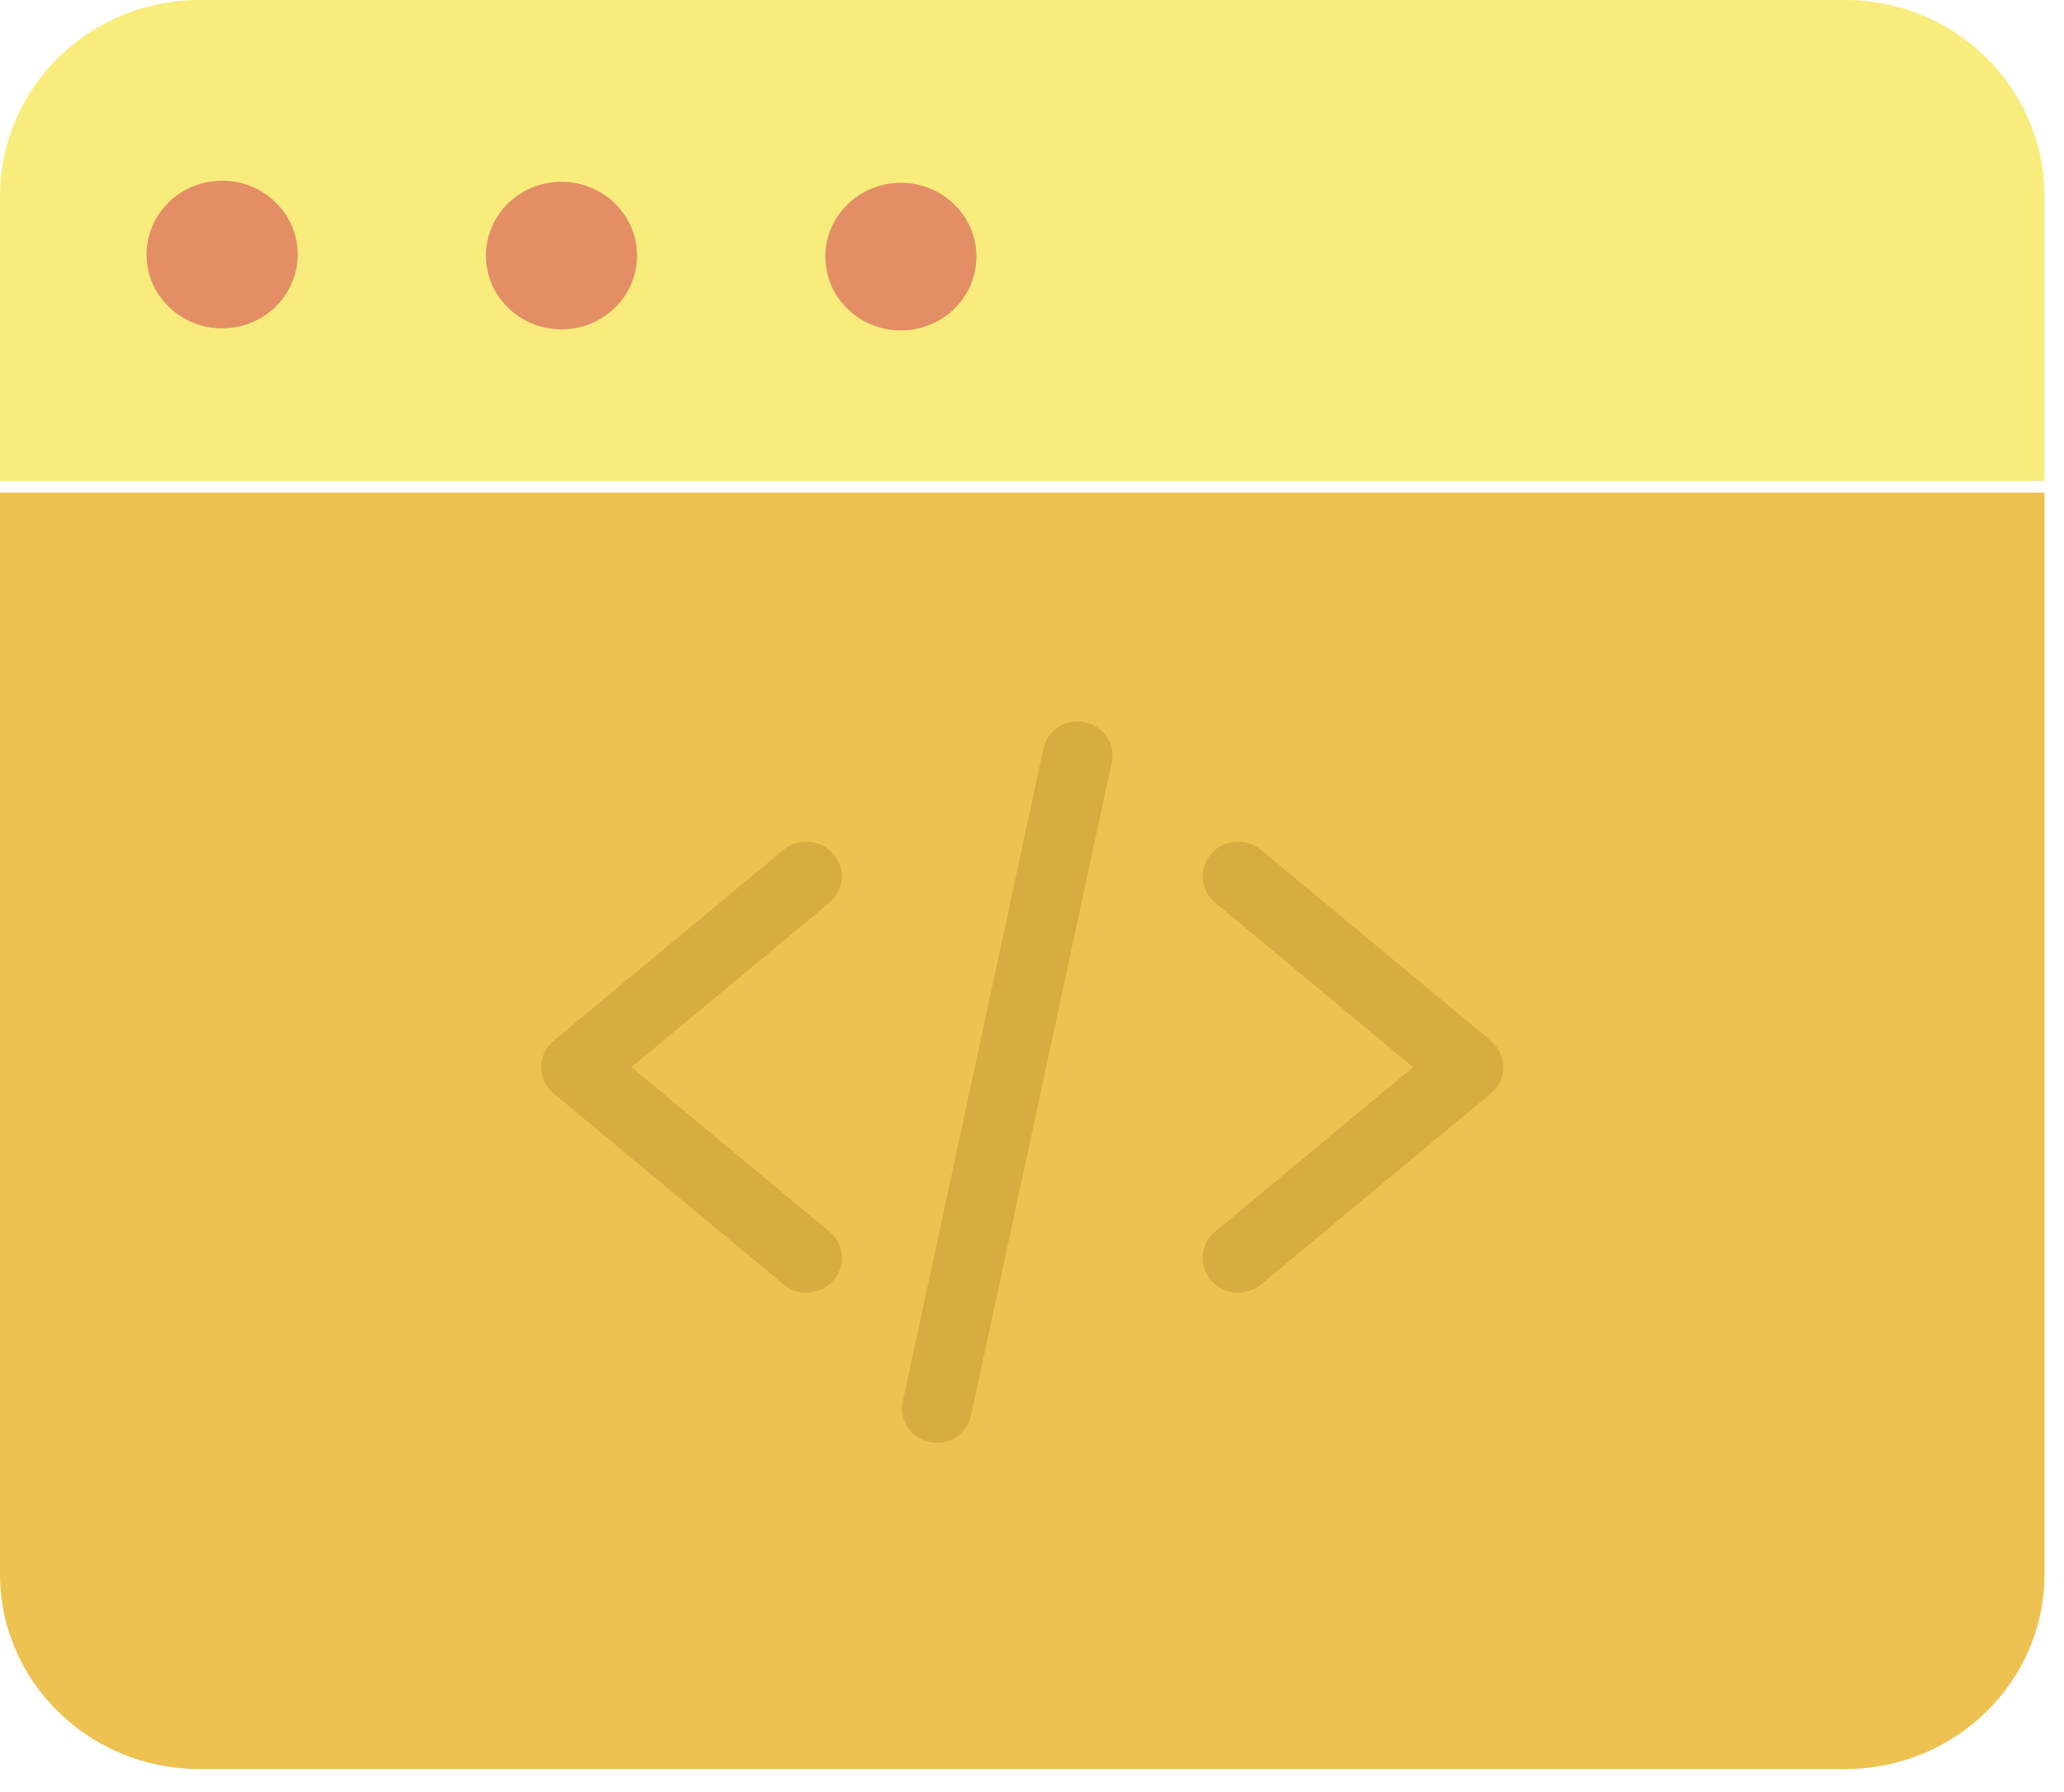
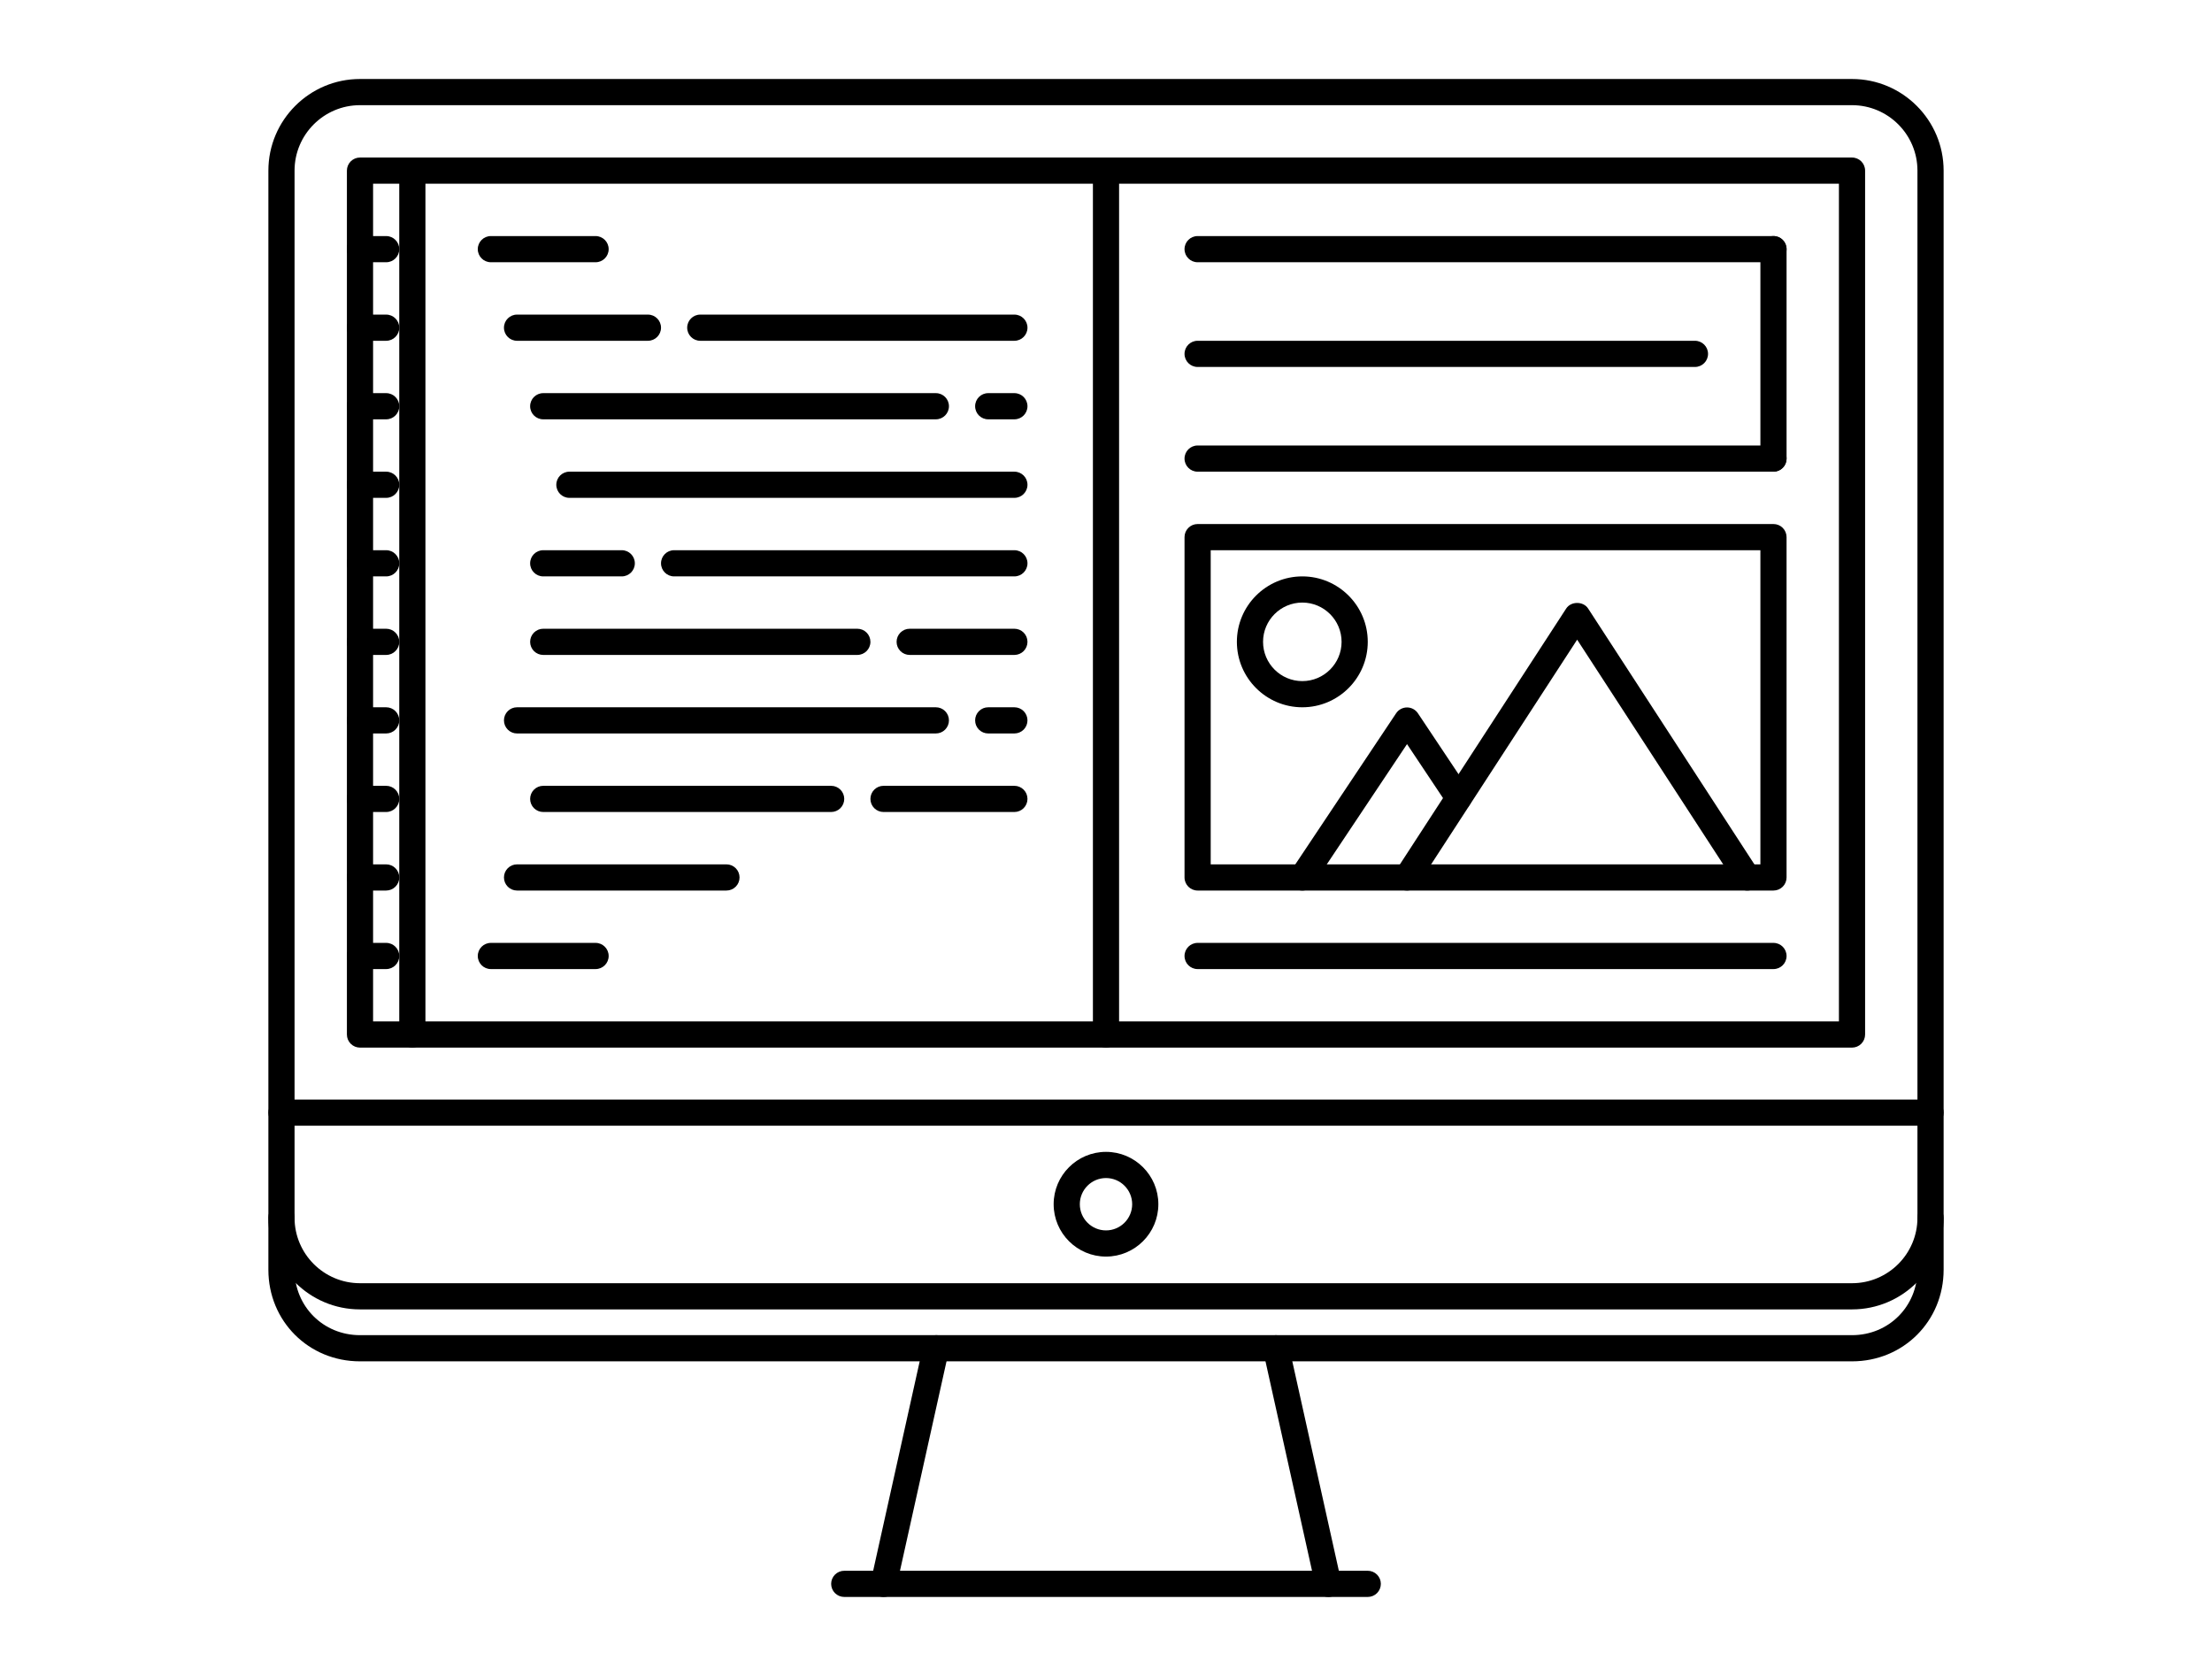
- <svg xmlns="http://www.w3.org/2000/svg" width="91px" height="79px" viewBox="0 0 91 79" version="1.1">
-   <g id="Personal-1-mixed" stroke="none" stroke-width="1" fill="none" fill-rule="evenodd">
-     <g transform="translate(-824, -1706)" fill-rule="nonzero" id="services">
-       <g transform="translate(350, 1552)">
-         <g id="1-copy-3" transform="translate(356, 109)">
-           <g id="web-programming" transform="translate(118, 45)">
-             <path d="M90.141,8.649 L90.141,21.21 L0,21.21 L0,8.649 C0,3.873 3.938,0 8.794,0 L81.347,0 C86.203,0 90.141,3.873 90.141,8.649 Z" id="Path" fill="#F8EC7D" />
-             <g id="Group" transform="translate(0, 7.953604)">
-               <path d="M39.73,0.107 C41.57,0.113 43.056,1.575 43.05,3.373 C43.044,5.171 41.548,6.624 39.708,6.618 C37.868,6.612 36.383,5.15 36.389,3.352 C36.396,1.554 37.891,0.102 39.73,0.107 Z" id="Path" fill="#E48E66" />
-               <path d="M90.141,13.77 L90.141,61.465 C90.141,66.212 86.203,70.059 81.347,70.059 L8.794,70.059 C3.938,70.059 0,66.212 0,61.465 L0,13.77 L90.141,13.77 Z" id="Path" fill="#EEC251" />
-               <path d="M24.766,0.062 C26.606,0.068 28.093,1.53 28.087,3.328 C28.081,5.125 26.585,6.578 24.745,6.572 C22.905,6.566 21.419,5.104 21.425,3.307 C21.427,2.443 21.781,1.616 22.407,1.007 C23.034,0.399 23.884,0.059 24.766,0.062 Z" id="Path" fill="#E48E66" />
-               <path d="M9.803,0.015 C11.644,0.02 13.131,1.482 13.125,3.281 C13.12,5.079 11.624,6.533 9.784,6.527 C7.943,6.522 6.456,5.06 6.462,3.261 C6.463,2.398 6.817,1.57 7.444,0.961 C8.071,0.352 8.92,0.012 9.803,0.015 Z" id="Path" fill="#E48E66" />
-             </g>
-             <path d="M35.55,57.001 C35.179,57.002 34.819,56.872 34.536,56.637 L24.411,48.222 C24.062,47.931 23.861,47.506 23.861,47.059 C23.861,46.611 24.062,46.186 24.411,45.896 L34.536,37.481 C35.194,36.934 36.182,37.012 36.742,37.654 C37.303,38.296 37.224,39.26 36.566,39.807 L27.84,47.059 L36.566,54.311 C37.066,54.726 37.247,55.401 37.021,56.002 C36.793,56.603 36.208,57.002 35.551,57.001 L35.55,57.001 Z" id="Path" fill="#D7AD41" />
-             <path d="M54.591,57.001 C53.934,57.002 53.348,56.603 53.121,56.002 C52.895,55.401 53.076,54.726 53.575,54.311 L62.301,47.059 L53.574,39.807 C52.916,39.26 52.837,38.296 53.398,37.654 C53.958,37.012 54.946,36.934 55.604,37.481 L65.73,45.896 C66.079,46.186 66.28,46.611 66.28,47.059 C66.28,47.506 66.079,47.931 65.73,48.222 L55.604,56.637 C55.321,56.872 54.962,57.001 54.591,57.001 L54.591,57.001 Z" id="Path" fill="#D7AD41" />
-             <path d="M41.308,63.629 C40.844,63.629 40.405,63.424 40.112,63.072 C39.821,62.72 39.706,62.258 39.801,61.814 L46.004,33.009 C46.179,32.195 46.994,31.676 47.826,31.847 C48.657,32.018 49.189,32.816 49.014,33.629 L42.811,62.434 C42.662,63.129 42.034,63.628 41.308,63.629 L41.308,63.629 Z" id="Path" fill="#D7AD41" />
-           </g>
-         </g>
-       </g>
-     </g>
-   </g>
+ <svg xmlns="http://www.w3.org/2000/svg" width="99" height="75px" viewBox="0 0 1024 1024" fill="#000000" class="icon" version="1.1">
+   <path d="M1015.848 687.82H8.156a7.992 7.992 0 0 1-7.998-7.996 7.994 7.994 0 0 1 7.998-7.998h1007.692a7.992 7.992 0 0 1 7.996 7.998 7.992 7.992 0 0 1-7.996 7.996zM512 767.766c-17.636 0-31.99-14.34-31.99-31.99s14.354-31.99 31.99-31.99 31.992 14.34 31.992 31.99-14.356 31.99-31.992 31.99z m0-47.984c-8.826 0-15.996 7.184-15.996 15.994s7.17 15.994 15.996 15.994c8.824 0 15.996-7.184 15.996-15.994s-7.172-15.994-15.996-15.994zM376.136 975.732a8.01 8.01 0 0 1-7.81-9.73l31.99-143.956c0.954-4.296 5.202-6.984 9.544-6.078a8.014 8.014 0 0 1 6.078 9.544l-31.99 143.956a8.004 8.004 0 0 1-7.812 6.264zM647.864 975.732a8 8 0 0 1-7.808-6.264l-31.988-143.956a8.01 8.01 0 0 1 6.074-9.544c4.376-0.906 8.59 1.782 9.542 6.078l31.992 143.956a8.008 8.008 0 0 1-7.812 9.73z" fill="" />
+   <path d="M671.954 975.732H352.05a7.992 7.992 0 0 1-7.998-7.998 7.992 7.992 0 0 1 7.998-7.996h319.904a7.992 7.992 0 0 1 7.996 7.996 7.992 7.992 0 0 1-7.996 7.998zM967.86 640.086H56.14a7.994 7.994 0 0 1-7.998-7.998V104.25a7.994 7.994 0 0 1 7.998-7.998h911.72c4.422 0 8 3.578 8 7.998v527.838a7.994 7.994 0 0 1-8 7.998z m-903.722-15.996h895.726V112.248H64.138v511.842z" fill="" />
+   <path d="M967.86 800.038H56.14c-30.866 0-55.982-25.118-55.982-55.982V104.25c0-30.866 25.118-55.982 55.982-55.982h911.72c30.868 0 55.984 25.118 55.984 55.982v639.804c0 30.866-25.118 55.984-55.984 55.984zM56.14 64.262c-22.056 0-39.988 17.94-39.988 39.988v639.804c0 22.054 17.932 39.986 39.988 39.986h911.72c22.058 0 39.988-17.932 39.988-39.986V104.25c0-22.048-17.93-39.988-39.988-39.988H56.14z" fill="" />
+   <path d="M967.86 831.778H56.14c-31.396 0-55.982-24.586-55.982-55.982v-31.99a7.994 7.994 0 0 1 7.998-7.998 7.994 7.994 0 0 1 7.998 7.998v31.99c0 22.43 17.558 39.986 39.988 39.986h911.72c22.434 0 39.988-17.556 39.988-39.986v-31.74a7.994 7.994 0 0 1 8-7.998 7.992 7.992 0 0 1 7.996 7.998v31.74c-0.002 31.396-24.588 55.982-55.986 55.982zM88.13 640.086a7.994 7.994 0 0 1-7.998-7.998V104.25a7.994 7.994 0 0 1 7.998-7.998 7.994 7.994 0 0 1 7.998 7.998v527.838a7.994 7.994 0 0 1-7.998 7.998z" fill="" />
+   <path d="M72.136 160.232H56.14c-4.42 0-7.998-3.576-7.998-7.998s3.578-7.998 7.998-7.998h15.996c4.42 0 7.998 3.576 7.998 7.998s-3.578 7.998-7.998 7.998zM72.136 208.218H56.14c-4.42 0-7.998-3.578-7.998-7.998s3.578-7.998 7.998-7.998h15.996c4.42 0 7.998 3.578 7.998 7.998s-3.578 7.998-7.998 7.998zM72.136 256.204H56.14c-4.42 0-7.998-3.576-7.998-7.998s3.578-7.998 7.998-7.998h15.996c4.42 0 7.998 3.576 7.998 7.998s-3.578 7.998-7.998 7.998zM72.136 304.19H56.14c-4.42 0-7.998-3.578-7.998-7.998s3.578-7.998 7.998-7.998h15.996c4.42 0 7.998 3.578 7.998 7.998s-3.578 7.998-7.998 7.998zM72.136 352.174H56.14c-4.42 0-7.998-3.576-7.998-7.998s3.578-7.998 7.998-7.998h15.996c4.42 0 7.998 3.576 7.998 7.998s-3.578 7.998-7.998 7.998zM72.136 400.16H56.14a7.994 7.994 0 0 1-7.998-7.998 7.994 7.994 0 0 1 7.998-7.998h15.996a7.994 7.994 0 0 1 7.998 7.998 7.996 7.996 0 0 1-7.998 7.998zM72.136 448.144H56.14a7.994 7.994 0 0 1-7.998-7.998 7.994 7.994 0 0 1 7.998-7.998h15.996a7.994 7.994 0 0 1 7.998 7.998 7.994 7.994 0 0 1-7.998 7.998zM72.136 496.13H56.14a7.994 7.994 0 0 1-7.998-7.998 7.994 7.994 0 0 1 7.998-7.998h15.996a7.994 7.994 0 0 1 7.998 7.998 7.996 7.996 0 0 1-7.998 7.998zM72.136 544.116H56.14a7.994 7.994 0 0 1-7.998-7.998 7.992 7.992 0 0 1 7.998-7.996h15.996a7.992 7.992 0 0 1 7.998 7.996 7.994 7.994 0 0 1-7.998 7.998zM72.136 592.102H56.14c-4.42 0-7.998-3.578-7.998-7.998s3.578-7.998 7.998-7.998h15.996c4.42 0 7.998 3.578 7.998 7.998s-3.578 7.998-7.998 7.998zM200.096 160.232h-63.98c-4.42 0-7.998-3.576-7.998-7.998s3.576-7.998 7.998-7.998h63.98c4.42 0 7.998 3.576 7.998 7.998s-3.578 7.998-7.998 7.998zM456.016 208.218h-191.94c-4.42 0-7.998-3.578-7.998-7.998s3.576-7.998 7.998-7.998h191.94c4.422 0 7.998 3.578 7.998 7.998s-3.576 7.998-7.998 7.998zM232.086 208.218H152.11c-4.42 0-7.998-3.578-7.998-7.998s3.578-7.998 7.998-7.998h79.976c4.42 0 7.998 3.578 7.998 7.998s-3.578 7.998-7.998 7.998zM456.016 256.204h-15.994c-4.42 0-7.998-3.576-7.998-7.998s3.578-7.998 7.998-7.998h15.994c4.422 0 7.998 3.576 7.998 7.998s-3.576 7.998-7.998 7.998zM408.032 256.204H168.106c-4.42 0-7.998-3.576-7.998-7.998s3.576-7.998 7.998-7.998h239.926c4.42 0 7.998 3.576 7.998 7.998s-3.578 7.998-7.998 7.998zM216.09 352.174H168.106c-4.42 0-7.998-3.576-7.998-7.998s3.576-7.998 7.998-7.998h47.986c4.42 0 7.998 3.576 7.998 7.998s-3.58 7.998-8 7.998zM456.016 352.174H248.082c-4.42 0-7.998-3.576-7.998-7.998s3.578-7.998 7.998-7.998h207.936c4.422 0 7.998 3.576 7.998 7.998s-3.578 7.998-8 7.998zM456.016 304.19H184.1c-4.42 0-7.998-3.578-7.998-7.998s3.578-7.998 7.998-7.998h271.916c4.422 0 7.998 3.578 7.998 7.998s-3.576 7.998-7.998 7.998zM456.016 400.16h-63.98a7.994 7.994 0 0 1-7.998-7.998 7.994 7.994 0 0 1 7.998-7.998h63.98a7.994 7.994 0 0 1 7.998 7.998 7.994 7.994 0 0 1-7.998 7.998zM408.032 448.144H152.11a7.994 7.994 0 0 1-7.998-7.998 7.994 7.994 0 0 1 7.998-7.998h255.922a7.994 7.994 0 0 1 7.998 7.998 7.994 7.994 0 0 1-7.998 7.998zM280.072 544.116h-127.96a7.994 7.994 0 0 1-7.998-7.998 7.992 7.992 0 0 1 7.998-7.996h127.96a7.992 7.992 0 0 1 7.998 7.996 7.994 7.994 0 0 1-7.998 7.998zM456.016 496.13h-79.974a7.994 7.994 0 0 1-7.998-7.998 7.994 7.994 0 0 1 7.998-7.998h79.974a7.994 7.994 0 0 1 7.998 7.998 7.994 7.994 0 0 1-7.998 7.998zM344.052 496.13H168.106a7.994 7.994 0 0 1-7.998-7.998 7.994 7.994 0 0 1 7.998-7.998h175.946a7.994 7.994 0 0 1 7.998 7.998 7.994 7.994 0 0 1-7.998 7.998zM200.096 592.102h-63.98c-4.42 0-7.998-3.578-7.998-7.998s3.576-7.998 7.998-7.998h63.98c4.42 0 7.998 3.578 7.998 7.998s-3.578 7.998-7.998 7.998zM456.016 448.144h-15.994a7.994 7.994 0 0 1-7.998-7.998 7.994 7.994 0 0 1 7.998-7.998h15.994a7.994 7.994 0 0 1 7.998 7.998 7.992 7.992 0 0 1-7.998 7.998zM360.046 400.16h-191.94a7.994 7.994 0 0 1-7.998-7.998 7.994 7.994 0 0 1 7.998-7.998h191.942a7.994 7.994 0 0 1 7.998 7.998 7.996 7.996 0 0 1-8 7.998z" fill="" />
+   <path d="M512 640.086a7.994 7.994 0 0 1-7.998-7.998V104.25A7.994 7.994 0 0 1 512 96.252a7.992 7.992 0 0 1 7.996 7.998v527.838a7.992 7.992 0 0 1-7.996 7.998z" fill="" />
+   <path d="M903.878 544.116a7.984 7.984 0 0 1-6.7-3.638l-97.27-149.634-97.266 149.634c-2.39 3.732-7.372 4.748-11.058 2.358a8.012 8.012 0 0 1-2.344-11.074l103.968-159.952c2.938-4.544 10.464-4.544 13.402 0l103.968 159.952a8.012 8.012 0 0 1-2.344 11.074c-1.34 0.872-2.856 1.28-4.356 1.28z" fill="" />
+   <path d="M631.964 544.116a7.998 7.998 0 0 1-6.656-12.434l63.98-95.876a8 8 0 0 1 13.308 0l31.524 47.25a8 8 0 0 1-2.218 11.09c-3.672 2.42-8.636 1.468-11.09-2.218l-24.868-37.278-57.328 85.904a7.99 7.99 0 0 1-6.652 3.562zM631.964 432.15c-22.058 0-39.988-17.94-39.988-39.988s17.93-39.988 39.988-39.988c22.054 0 39.988 17.94 39.988 39.988 0.002 22.048-17.932 39.988-39.988 39.988z m0-63.98c-13.23 0-23.992 10.762-23.992 23.992s10.762 23.992 23.992 23.992 23.992-10.762 23.992-23.992-10.76-23.992-23.992-23.992z" fill="" />
+   <path d="M919.876 544.116H567.984c-4.422 0-8-3.576-8-7.998V328.182a7.994 7.994 0 0 1 8-7.998h351.89a7.992 7.992 0 0 1 7.996 7.998v207.936a7.988 7.988 0 0 1-7.994 7.998z m-343.896-15.994h335.898V336.18H575.98v191.942z" fill="" />
+   <path d="M919.876 160.232H567.984c-4.422 0-8-3.576-8-7.998s3.578-7.998 8-7.998h351.89c4.422 0 7.996 3.576 7.996 7.998s-3.574 7.998-7.994 7.998z" fill="" />
+   <path d="M919.876 288.194a7.99 7.99 0 0 1-7.996-7.998v-127.96c0-4.42 3.574-7.998 7.996-7.998s7.996 3.576 7.996 7.998v127.96a7.992 7.992 0 0 1-7.996 7.998z" fill="" />
+   <path d="M919.876 288.194H567.984c-4.422 0-8-3.576-8-7.998s3.578-7.998 8-7.998h351.89c4.422 0 7.996 3.576 7.996 7.998s-3.574 7.998-7.994 7.998z" fill="" />
+   <path d="M871.89 224.212H567.984c-4.422 0-8-3.576-8-7.998s3.578-7.998 8-7.998h303.906c4.418 0 7.996 3.576 7.996 7.998s-3.578 7.998-7.996 7.998z" fill="" />
+   <path d="M919.876 592.102H567.984c-4.422 0-8-3.578-8-7.998s3.578-7.998 8-7.998h351.89c4.422 0 7.996 3.578 7.996 7.998s-3.574 7.998-7.994 7.998z" fill="" />
</svg>
